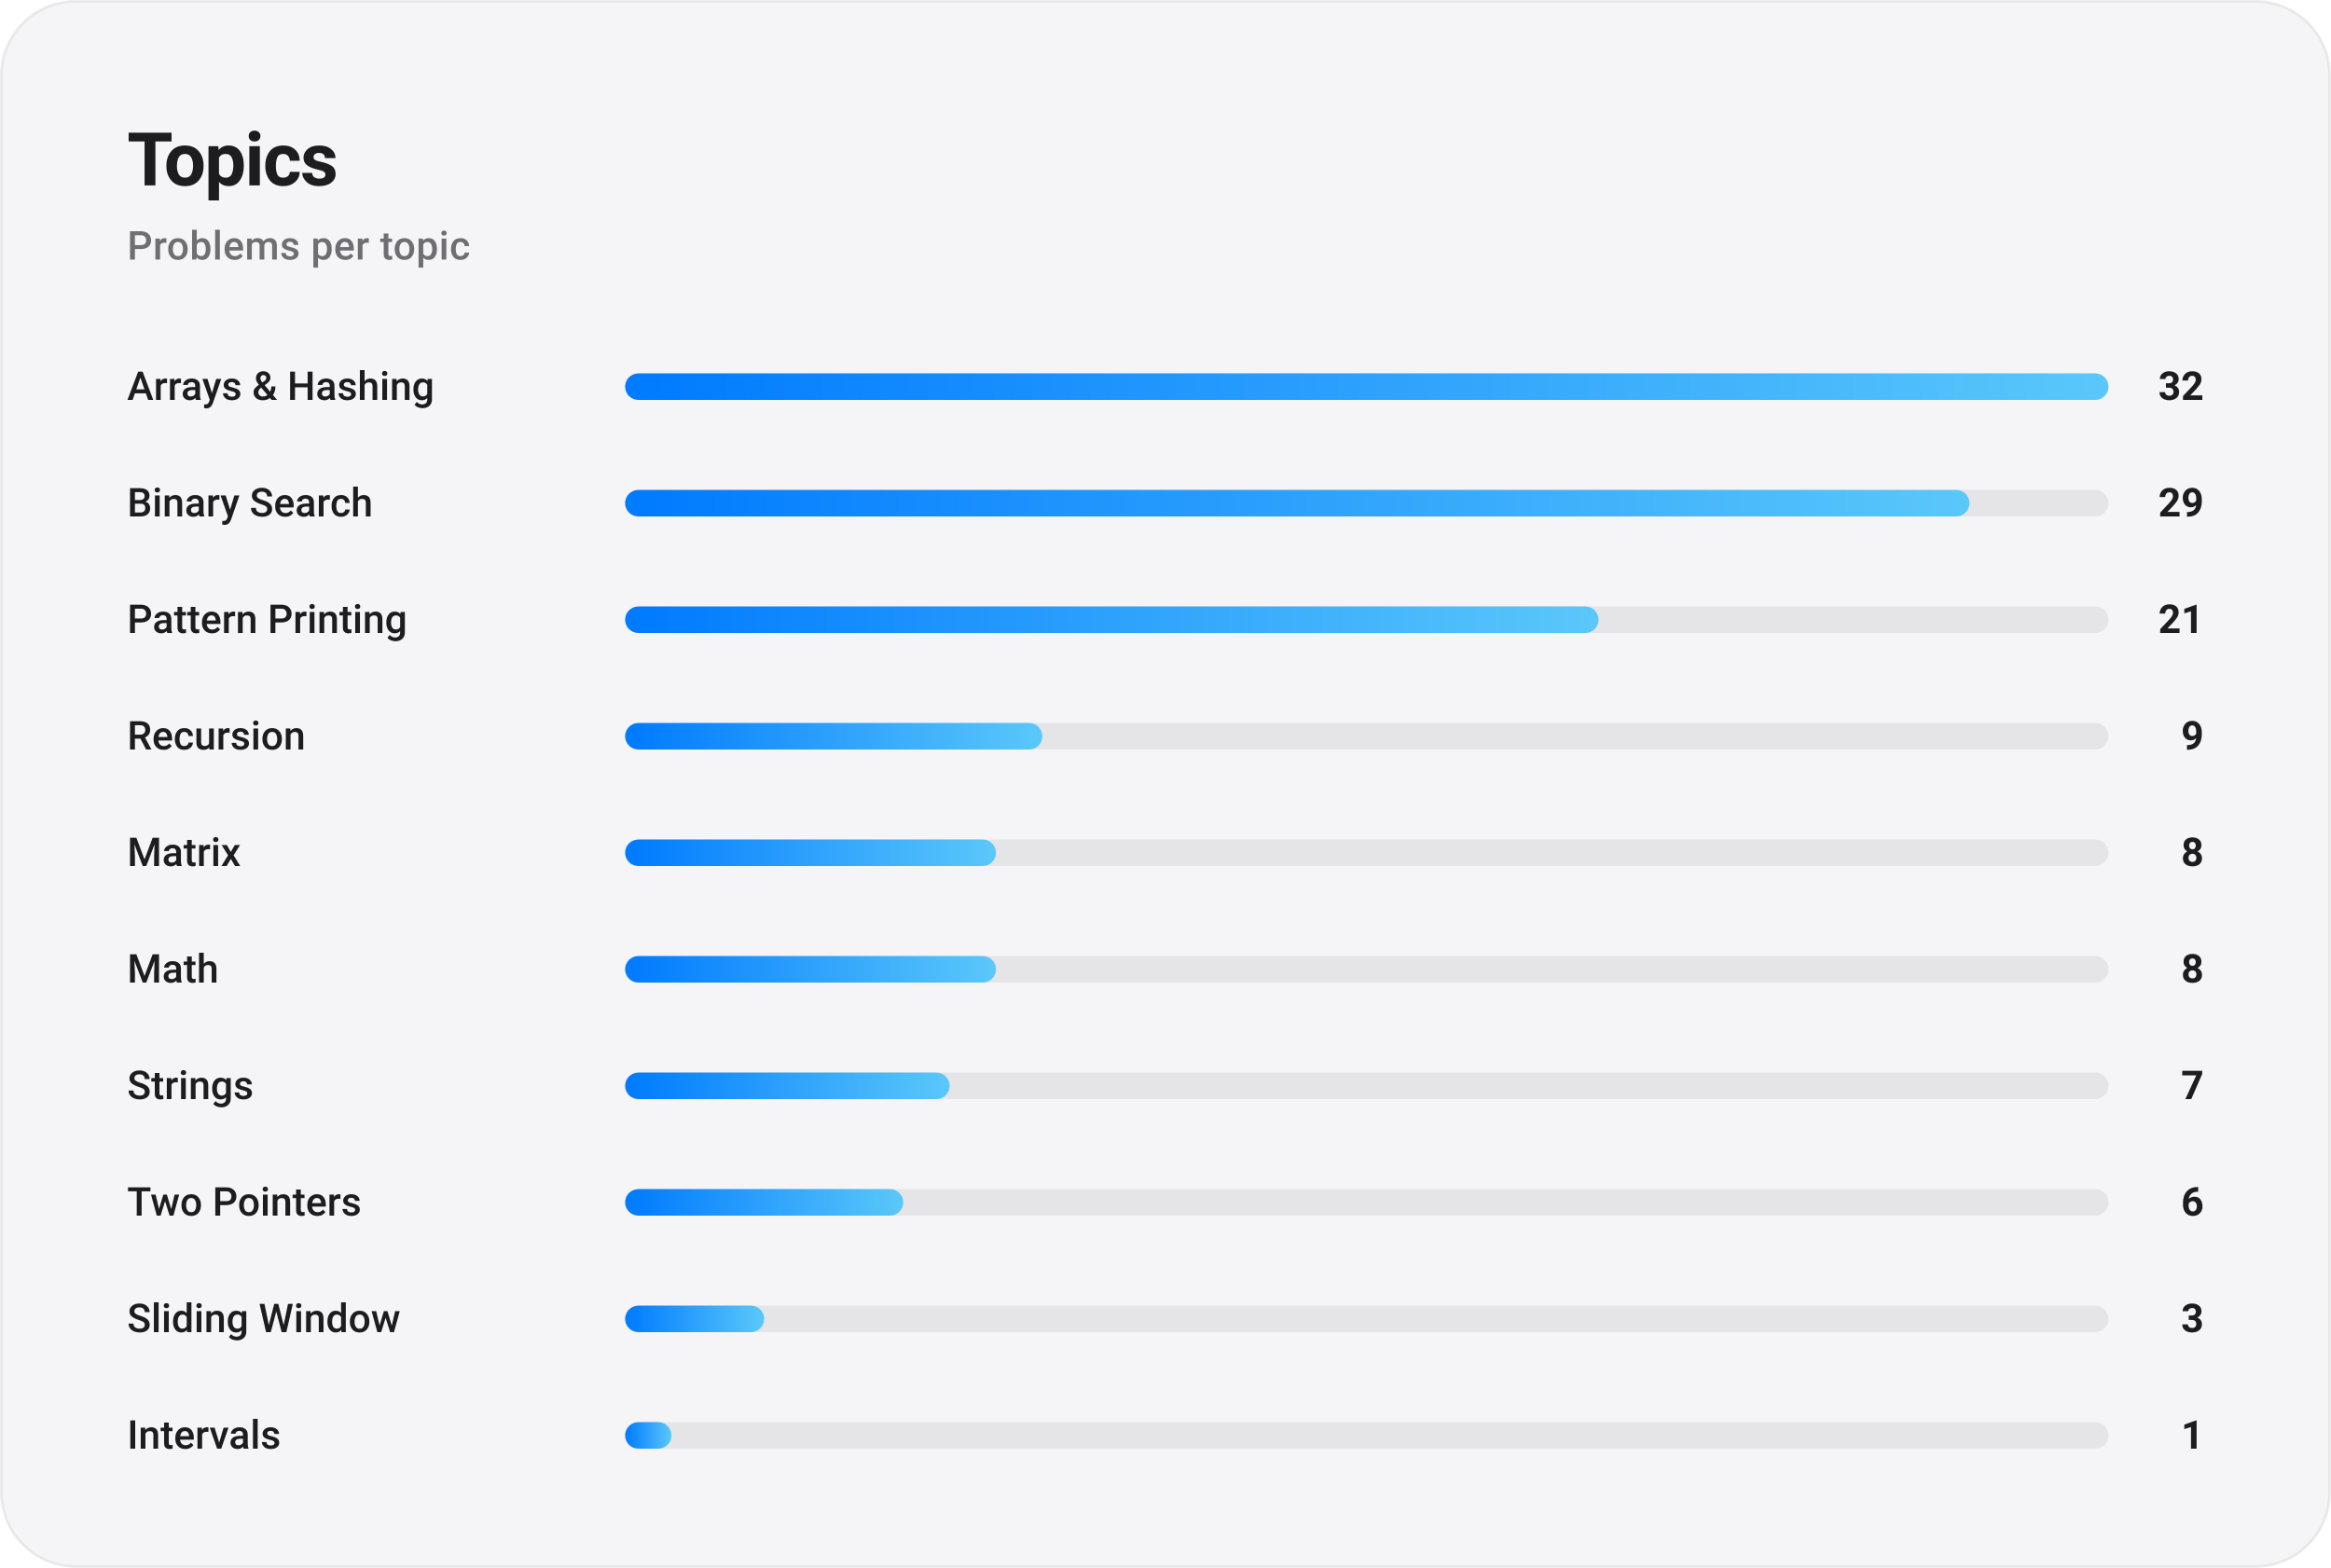
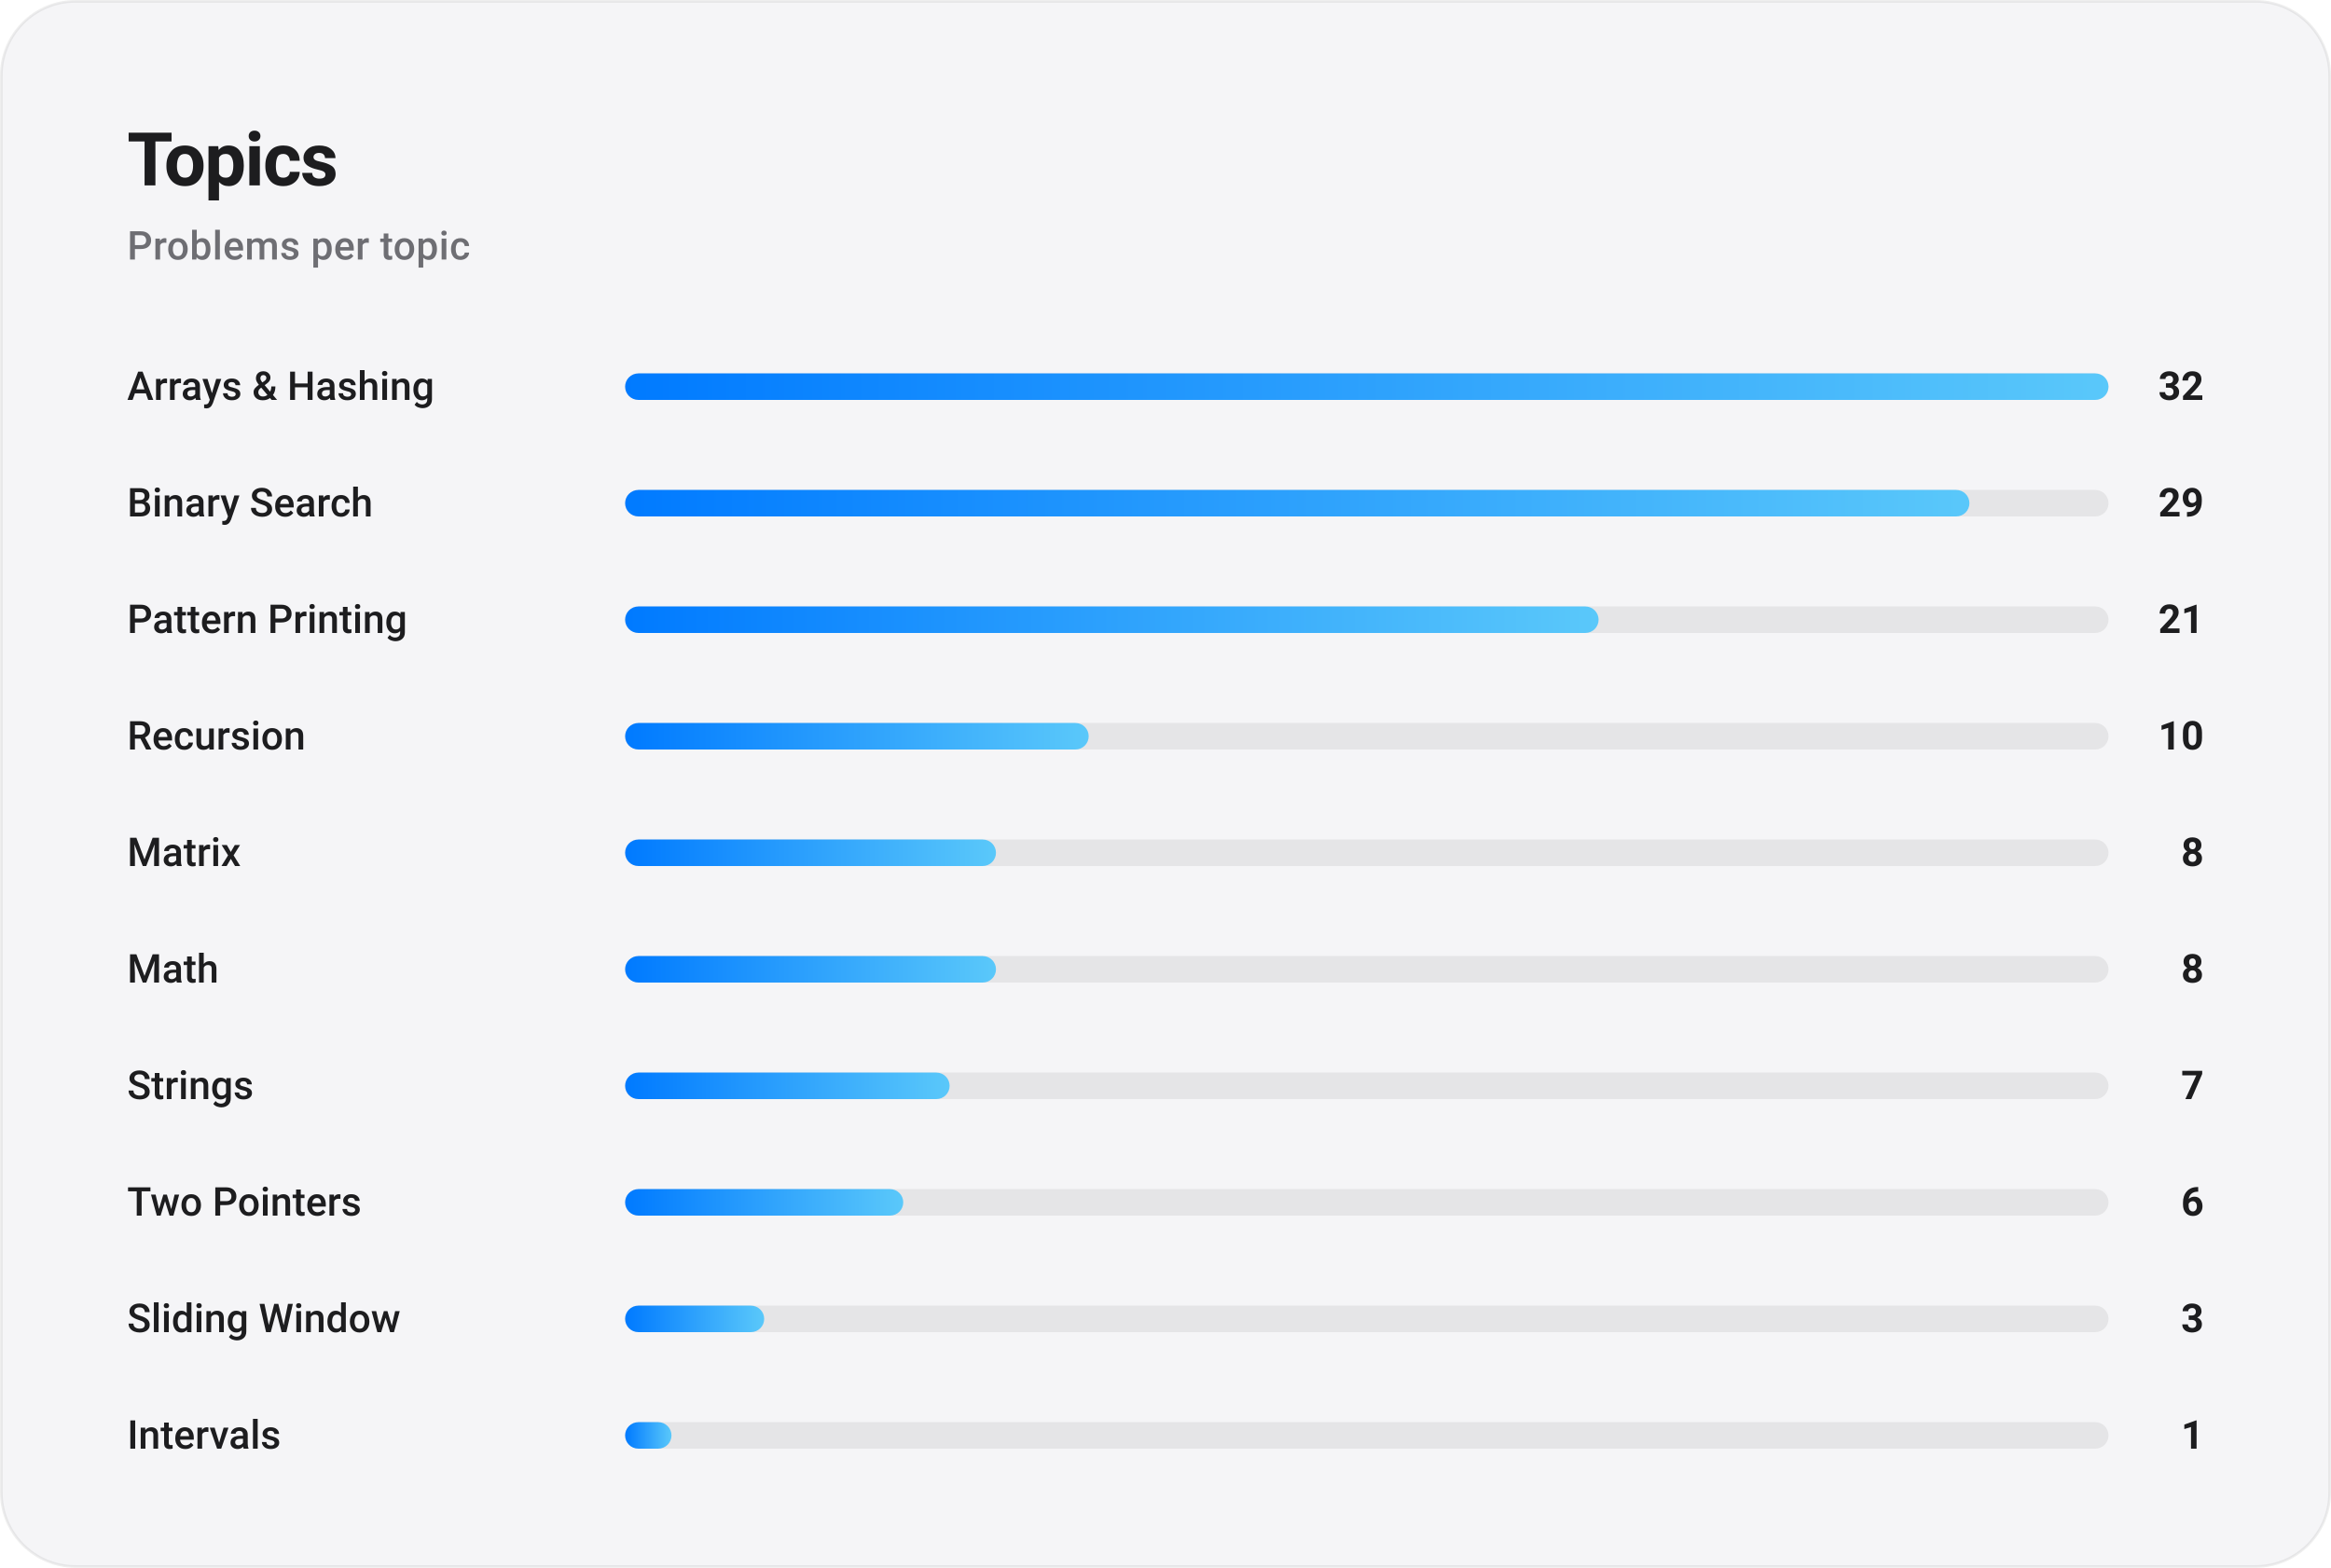
<svg xmlns="http://www.w3.org/2000/svg" width="880" height="592" viewBox="0 0 880 592" role="img" aria-labelledby="t d">
  <defs>
    <style>
text { font-family: -apple-system, BlinkMacSystemFont, "SF Pro Display", "SF Pro Text", "Segoe UI Variable Display", "Segoe UI", system-ui, Roboto, Helvetica, Arial, sans-serif; }
.num { font-variant-numeric: tabular-nums; }
@keyframes grow { from { transform: scaleX(0); } to { transform: scaleX(1); } }
@keyframes rise { from { transform: scaleY(0); } to { transform: scaleY(1); } }
@keyframes pop { from { opacity: 0; transform: scale(.92); } to { opacity: 1; transform: scale(1); } }
@keyframes fade { from { opacity: 0; transform: translateY(6px); } to { opacity: 1; transform: translateY(0); } }
.grow { transform-box: fill-box; transform-origin: 0% 50%; animation: grow .8s cubic-bezier(.22,1,.36,1) both; }
.rise { transform-box: fill-box; transform-origin: 50% 100%; animation: rise .8s cubic-bezier(.22,1,.36,1) both; }
.pop { transform-box: fill-box; transform-origin: 50% 50%; animation: pop .8s cubic-bezier(.22,1,.36,1) both; }
.fade { animation: fade .7s cubic-bezier(.22,1,.36,1) both; }
@media (prefers-reduced-motion: reduce) { .grow, .rise, .pop { transform-box: fill-box; transform-origin: 50% 50%; animation: pop .8s cubic-bezier(.22,1,.36,1) both; }
.fade { animation: none; } }
</style>
    <linearGradient id="acc" x1="0" y1="0" x2="1" y2="0">
      <stop offset="0" stop-color="#007AFF" />
      <stop offset="1" stop-color="#5AC8FA" />
    </linearGradient>
    <linearGradient id="accv" x1="0" y1="1" x2="0" y2="0">
      <stop offset="0" stop-color="#007AFF" />
      <stop offset="1" stop-color="#5AC8FA" />
    </linearGradient>
  </defs>
  <rect x="0.5" y="0.5" width="879" height="591" rx="28" fill="#F5F5F7" stroke="rgba(0,0,0,0.07)" />
  <text x="48" y="70" font-size="28" font-weight="700" fill="#1D1D1F" text-anchor="start" letter-spacing="-0.02em">Topics</text>
  <text x="48" y="98" font-size="15" font-weight="500" fill="#6E6E73" text-anchor="start" letter-spacing="0.01em">Problems per topic</text>
  <text x="48" y="151" font-size="15" font-weight="500" fill="#1D1D1F" text-anchor="start" letter-spacing="0.0em">Arrays &amp; Hashing</text>
  <rect x="236" y="141" width="560" height="10" rx="5" fill="rgba(0,0,0,0.07)" />
  <rect class="grow" style="animation-delay:0ms" x="236" y="141" width="560.0" height="10" rx="5" fill="url(#acc)" />
  <text x="832" y="151" font-size="15" font-weight="650" fill="#1D1D1F" text-anchor="end" letter-spacing="0.0em" class="num">32</text>
  <text x="48" y="195" font-size="15" font-weight="500" fill="#1D1D1F" text-anchor="start" letter-spacing="0.0em">Binary Search</text>
  <rect x="236" y="185" width="560" height="10" rx="5" fill="rgba(0,0,0,0.07)" />
  <rect class="grow" style="animation-delay:60ms" x="236" y="185" width="507.5" height="10" rx="5" fill="url(#acc)" />
  <text x="832" y="195" font-size="15" font-weight="650" fill="#1D1D1F" text-anchor="end" letter-spacing="0.0em" class="num">29</text>
  <text x="48" y="239" font-size="15" font-weight="500" fill="#1D1D1F" text-anchor="start" letter-spacing="0.0em">Pattern Printing</text>
  <rect x="236" y="229" width="560" height="10" rx="5" fill="rgba(0,0,0,0.07)" />
  <rect class="grow" style="animation-delay:120ms" x="236" y="229" width="367.5" height="10" rx="5" fill="url(#acc)" />
  <text x="832" y="239" font-size="15" font-weight="650" fill="#1D1D1F" text-anchor="end" letter-spacing="0.0em" class="num">21</text>
  <text x="48" y="283" font-size="15" font-weight="500" fill="#1D1D1F" text-anchor="start" letter-spacing="0.0em">Recursion</text>
  <rect x="236" y="273" width="560" height="10" rx="5" fill="rgba(0,0,0,0.07)" />
-   <rect class="grow" style="animation-delay:180ms" x="236" y="273" width="157.5" height="10" rx="5" fill="url(#acc)" />
-   <text x="832" y="283" font-size="15" font-weight="650" fill="#1D1D1F" text-anchor="end" letter-spacing="0.0em" class="num">9</text>
+   <rect class="grow" style="animation-delay:180ms" x="236" y="273" width="175.0" height="10" rx="5" fill="url(#acc)" />
+   <text x="832" y="283" font-size="15" font-weight="650" fill="#1D1D1F" text-anchor="end" letter-spacing="0.0em" class="num">10</text>
  <text x="48" y="327" font-size="15" font-weight="500" fill="#1D1D1F" text-anchor="start" letter-spacing="0.0em">Matrix</text>
  <rect x="236" y="317" width="560" height="10" rx="5" fill="rgba(0,0,0,0.07)" />
  <rect class="grow" style="animation-delay:240ms" x="236" y="317" width="140.0" height="10" rx="5" fill="url(#acc)" />
  <text x="832" y="327" font-size="15" font-weight="650" fill="#1D1D1F" text-anchor="end" letter-spacing="0.0em" class="num">8</text>
  <text x="48" y="371" font-size="15" font-weight="500" fill="#1D1D1F" text-anchor="start" letter-spacing="0.0em">Math</text>
  <rect x="236" y="361" width="560" height="10" rx="5" fill="rgba(0,0,0,0.07)" />
  <rect class="grow" style="animation-delay:300ms" x="236" y="361" width="140.0" height="10" rx="5" fill="url(#acc)" />
  <text x="832" y="371" font-size="15" font-weight="650" fill="#1D1D1F" text-anchor="end" letter-spacing="0.0em" class="num">8</text>
  <text x="48" y="415" font-size="15" font-weight="500" fill="#1D1D1F" text-anchor="start" letter-spacing="0.0em">Strings</text>
  <rect x="236" y="405" width="560" height="10" rx="5" fill="rgba(0,0,0,0.07)" />
  <rect class="grow" style="animation-delay:360ms" x="236" y="405" width="122.5" height="10" rx="5" fill="url(#acc)" />
  <text x="832" y="415" font-size="15" font-weight="650" fill="#1D1D1F" text-anchor="end" letter-spacing="0.0em" class="num">7</text>
  <text x="48" y="459" font-size="15" font-weight="500" fill="#1D1D1F" text-anchor="start" letter-spacing="0.0em">Two Pointers</text>
  <rect x="236" y="449" width="560" height="10" rx="5" fill="rgba(0,0,0,0.07)" />
  <rect class="grow" style="animation-delay:420ms" x="236" y="449" width="105.0" height="10" rx="5" fill="url(#acc)" />
  <text x="832" y="459" font-size="15" font-weight="650" fill="#1D1D1F" text-anchor="end" letter-spacing="0.0em" class="num">6</text>
  <text x="48" y="503" font-size="15" font-weight="500" fill="#1D1D1F" text-anchor="start" letter-spacing="0.0em">Sliding Window</text>
  <rect x="236" y="493" width="560" height="10" rx="5" fill="rgba(0,0,0,0.07)" />
  <rect class="grow" style="animation-delay:480ms" x="236" y="493" width="52.5" height="10" rx="5" fill="url(#acc)" />
  <text x="832" y="503" font-size="15" font-weight="650" fill="#1D1D1F" text-anchor="end" letter-spacing="0.0em" class="num">3</text>
  <text x="48" y="547" font-size="15" font-weight="500" fill="#1D1D1F" text-anchor="start" letter-spacing="0.0em">Intervals</text>
  <rect x="236" y="537" width="560" height="10" rx="5" fill="rgba(0,0,0,0.07)" />
  <rect class="grow" style="animation-delay:540ms" x="236" y="537" width="17.5" height="10" rx="5" fill="url(#acc)" />
  <text x="832" y="547" font-size="15" font-weight="650" fill="#1D1D1F" text-anchor="end" letter-spacing="0.0em" class="num">1</text>
</svg>
